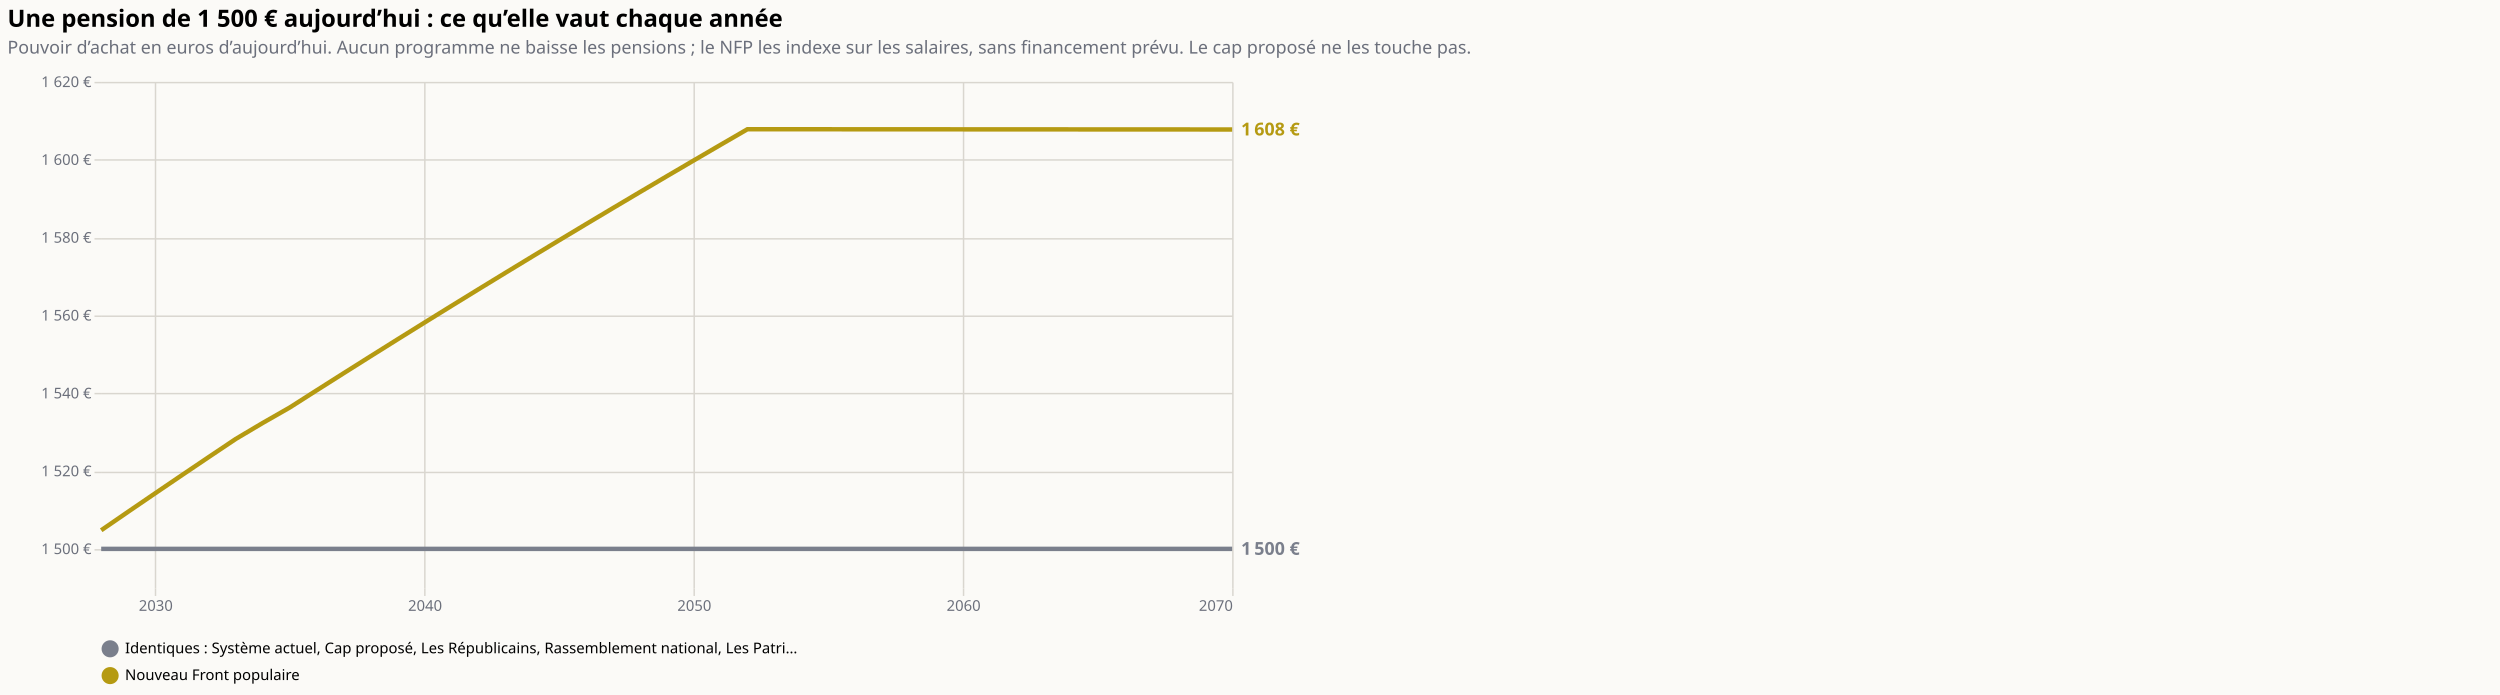
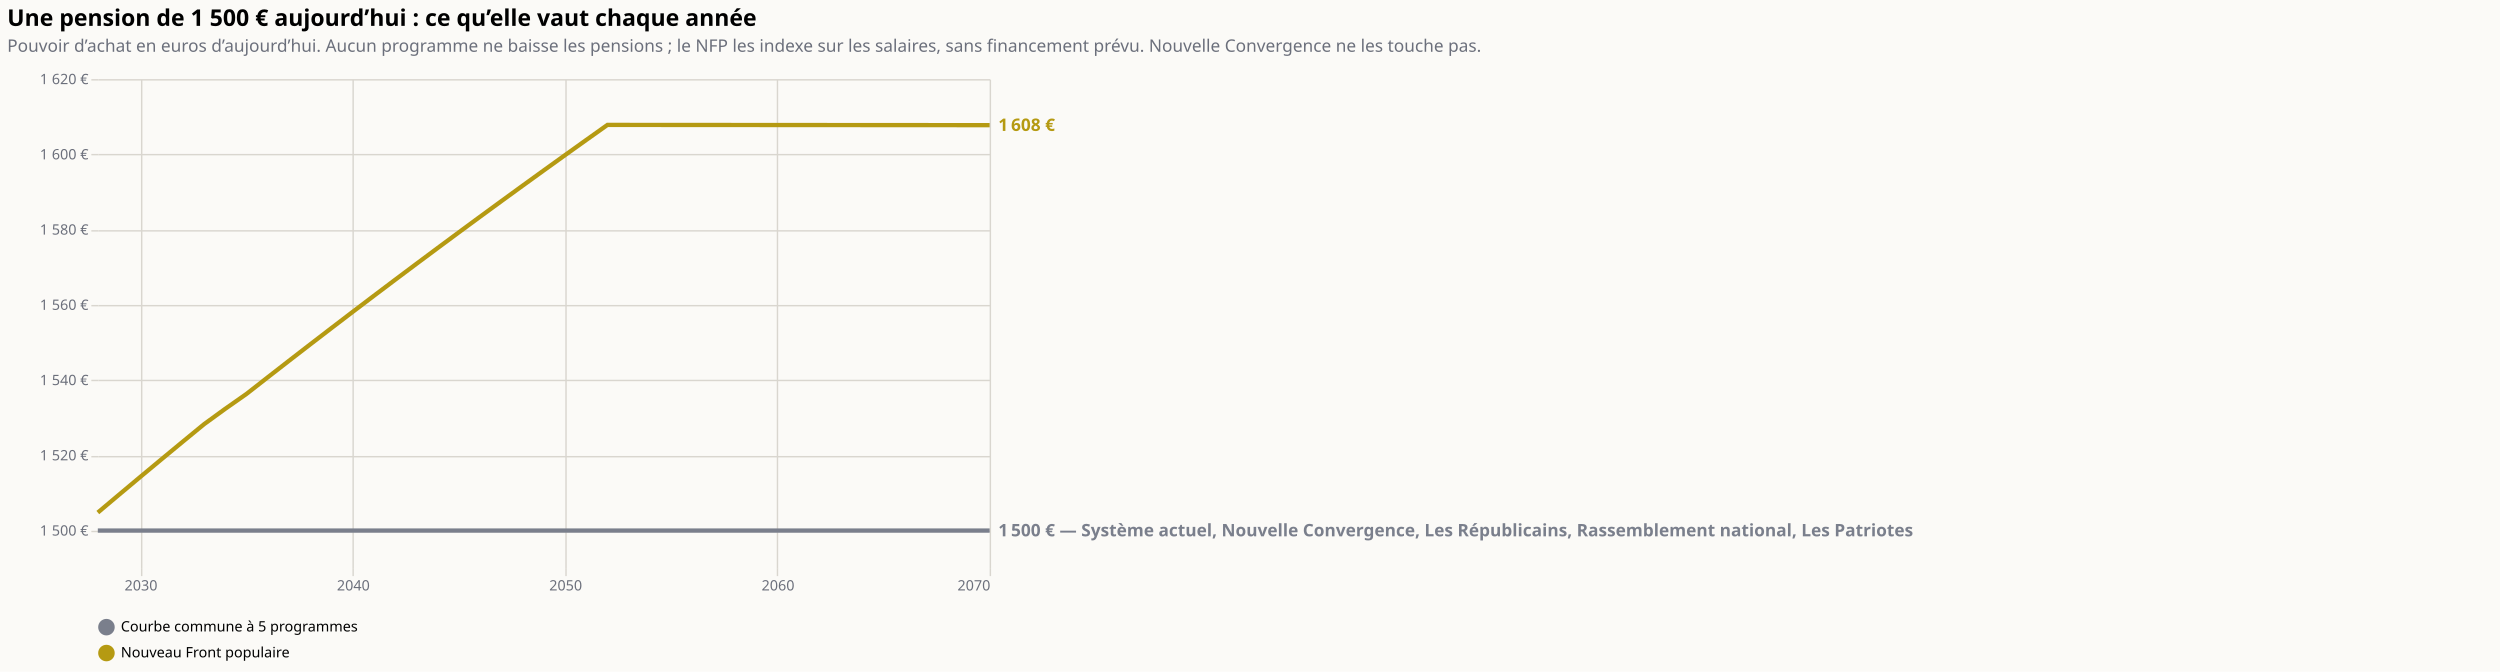
- <svg xmlns="http://www.w3.org/2000/svg" version="1.1" class="marks" width="1680" height="467" viewBox="0 0 1680 467">
-   <rect width="1680" height="467" fill="#fbfaf7" />
+ <svg xmlns="http://www.w3.org/2000/svg" version="1.1" class="marks" width="1738" height="467" viewBox="0 0 1738 467">
+   <rect width="1738" height="467" fill="#fbfaf7" />
  <g fill="none" stroke-miterlimit="4" transform="translate(68,55)">
    <g class="mark-group role-frame root" role="graphics-object" aria-roledescription="group mark container">
      <g transform="translate(0,0)">
-         <path class="background" aria-hidden="true" d="M0,0h760v340h-760Z" />
+         <path class="background" aria-hidden="true" d="M0,0h620v340h-620Z" />
        <g>
          <g class="mark-group role-axis" aria-hidden="true">
            <g transform="translate(0.5,340.5)">
              <path class="background" aria-hidden="true" d="M0,0h0v0h0Z" pointer-events="none" />
              <g>
                <g class="mark-rule role-axis-grid" pointer-events="none">
-                   <line transform="translate(36,-340)" x2="0" y2="340" stroke="#d9d6cf" stroke-width="1" opacity="1" />
-                   <line transform="translate(217,-340)" x2="0" y2="340" stroke="#d9d6cf" stroke-width="1" opacity="1" />
-                   <line transform="translate(398,-340)" x2="0" y2="340" stroke="#d9d6cf" stroke-width="1" opacity="1" />
-                   <line transform="translate(579,-340)" x2="0" y2="340" stroke="#d9d6cf" stroke-width="1" opacity="1" />
-                   <line transform="translate(760,-340)" x2="0" y2="340" stroke="#d9d6cf" stroke-width="1" opacity="1" />
+                   <line transform="translate(30,-340)" x2="0" y2="340" stroke="#d9d6cf" stroke-width="1" opacity="1" />
+                   <line transform="translate(177,-340)" x2="0" y2="340" stroke="#d9d6cf" stroke-width="1" opacity="1" />
+                   <line transform="translate(325,-340)" x2="0" y2="340" stroke="#d9d6cf" stroke-width="1" opacity="1" />
+                   <line transform="translate(472,-340)" x2="0" y2="340" stroke="#d9d6cf" stroke-width="1" opacity="1" />
+                   <line transform="translate(620,-340)" x2="0" y2="340" stroke="#d9d6cf" stroke-width="1" opacity="1" />
                </g>
              </g>
              <path class="foreground" aria-hidden="true" d="" pointer-events="none" display="none" />
            </g>
          </g>
          <g class="mark-group role-axis" aria-hidden="true">
            <g transform="translate(0.5,0.5)">
              <path class="background" aria-hidden="true" d="M0,0h0v0h0Z" pointer-events="none" />
              <g>
                <g class="mark-rule role-axis-grid" pointer-events="none">
-                   <line transform="translate(0,314)" x2="760" y2="0" stroke="#d9d6cf" stroke-width="1" opacity="1" />
-                   <line transform="translate(0,262)" x2="760" y2="0" stroke="#d9d6cf" stroke-width="1" opacity="1" />
-                   <line transform="translate(0,209)" x2="760" y2="0" stroke="#d9d6cf" stroke-width="1" opacity="1" />
-                   <line transform="translate(0,157)" x2="760" y2="0" stroke="#d9d6cf" stroke-width="1" opacity="1" />
-                   <line transform="translate(0,105)" x2="760" y2="0" stroke="#d9d6cf" stroke-width="1" opacity="1" />
-                   <line transform="translate(0,52)" x2="760" y2="0" stroke="#d9d6cf" stroke-width="1" opacity="1" />
-                   <line transform="translate(0,0)" x2="760" y2="0" stroke="#d9d6cf" stroke-width="1" opacity="1" />
+                   <line transform="translate(0,314)" x2="620" y2="0" stroke="#d9d6cf" stroke-width="1" opacity="1" />
+                   <line transform="translate(0,262)" x2="620" y2="0" stroke="#d9d6cf" stroke-width="1" opacity="1" />
+                   <line transform="translate(0,209)" x2="620" y2="0" stroke="#d9d6cf" stroke-width="1" opacity="1" />
+                   <line transform="translate(0,157)" x2="620" y2="0" stroke="#d9d6cf" stroke-width="1" opacity="1" />
+                   <line transform="translate(0,105)" x2="620" y2="0" stroke="#d9d6cf" stroke-width="1" opacity="1" />
+                   <line transform="translate(0,52)" x2="620" y2="0" stroke="#d9d6cf" stroke-width="1" opacity="1" />
+                   <line transform="translate(0,0)" x2="620" y2="0" stroke="#d9d6cf" stroke-width="1" opacity="1" />
                </g>
              </g>
              <path class="foreground" aria-hidden="true" d="" pointer-events="none" display="none" />
            </g>
          </g>
          <g class="mark-group role-axis" role="graphics-symbol" aria-roledescription="axis" aria-label="X-axis for a linear scale with values from 2028 to 2070">
            <g transform="translate(0.5,340.5)">
              <path class="background" aria-hidden="true" d="M0,0h0v0h0Z" pointer-events="none" />
              <g>
                <g class="mark-rule role-axis-tick" pointer-events="none">
-                   <line transform="translate(36,0)" x2="0" y2="5" stroke="#d9d6cf" stroke-width="1" opacity="1" />
-                   <line transform="translate(217,0)" x2="0" y2="5" stroke="#d9d6cf" stroke-width="1" opacity="1" />
-                   <line transform="translate(398,0)" x2="0" y2="5" stroke="#d9d6cf" stroke-width="1" opacity="1" />
-                   <line transform="translate(579,0)" x2="0" y2="5" stroke="#d9d6cf" stroke-width="1" opacity="1" />
-                   <line transform="translate(760,0)" x2="0" y2="5" stroke="#d9d6cf" stroke-width="1" opacity="1" />
+                   <line transform="translate(30,0)" x2="0" y2="5" stroke="#d9d6cf" stroke-width="1" opacity="1" />
+                   <line transform="translate(177,0)" x2="0" y2="5" stroke="#d9d6cf" stroke-width="1" opacity="1" />
+                   <line transform="translate(325,0)" x2="0" y2="5" stroke="#d9d6cf" stroke-width="1" opacity="1" />
+                   <line transform="translate(472,0)" x2="0" y2="5" stroke="#d9d6cf" stroke-width="1" opacity="1" />
+                   <line transform="translate(620,0)" x2="0" y2="5" stroke="#d9d6cf" stroke-width="1" opacity="1" />
                </g>
                <g class="mark-text role-axis-label" pointer-events="none">
-                   <text text-anchor="middle" transform="translate(36.19048,15)" font-family="system-ui, sans-serif" font-size="10px" fill="#6b6f7b" opacity="1">2030</text>
-                   <text text-anchor="middle" transform="translate(217.1429,15)" font-family="system-ui, sans-serif" font-size="10px" fill="#6b6f7b" opacity="1">2040</text>
-                   <text text-anchor="middle" transform="translate(398.0952,15)" font-family="system-ui, sans-serif" font-size="10px" fill="#6b6f7b" opacity="1">2050</text>
-                   <text text-anchor="middle" transform="translate(579.0476,15)" font-family="system-ui, sans-serif" font-size="10px" fill="#6b6f7b" opacity="1">2060</text>
-                   <text text-anchor="end" transform="translate(760,15)" font-family="system-ui, sans-serif" font-size="10px" fill="#6b6f7b" opacity="1">2070</text>
+                   <text text-anchor="middle" transform="translate(29.52381,15)" font-family="system-ui, sans-serif" font-size="10px" fill="#6b6f7b" opacity="1">2030</text>
+                   <text text-anchor="middle" transform="translate(177.1429,15)" font-family="system-ui, sans-serif" font-size="10px" fill="#6b6f7b" opacity="1">2040</text>
+                   <text text-anchor="middle" transform="translate(324.7619,15)" font-family="system-ui, sans-serif" font-size="10px" fill="#6b6f7b" opacity="1">2050</text>
+                   <text text-anchor="middle" transform="translate(472.381,15)" font-family="system-ui, sans-serif" font-size="10px" fill="#6b6f7b" opacity="1">2060</text>
+                   <text text-anchor="end" transform="translate(620,15)" font-family="system-ui, sans-serif" font-size="10px" fill="#6b6f7b" opacity="1">2070</text>
                </g>
              </g>
              <path class="foreground" aria-hidden="true" d="" pointer-events="none" display="none" />
            </g>
          </g>
          <g class="mark-group role-axis" role="graphics-symbol" aria-roledescription="axis" aria-label="Y-axis for a linear scale with values from 1,490 to 1,620">
            <g transform="translate(0.5,0.5)">
              <path class="background" aria-hidden="true" d="M0,0h0v0h0Z" pointer-events="none" />
              <g>
                <g class="mark-rule role-axis-tick" pointer-events="none">
                  <line transform="translate(0,314)" x2="-5" y2="0" stroke="#d9d6cf" stroke-width="1" opacity="1" />
                  <line transform="translate(0,262)" x2="-5" y2="0" stroke="#d9d6cf" stroke-width="1" opacity="1" />
                  <line transform="translate(0,209)" x2="-5" y2="0" stroke="#d9d6cf" stroke-width="1" opacity="1" />
                  <line transform="translate(0,157)" x2="-5" y2="0" stroke="#d9d6cf" stroke-width="1" opacity="1" />
                  <line transform="translate(0,105)" x2="-5" y2="0" stroke="#d9d6cf" stroke-width="1" opacity="1" />
                  <line transform="translate(0,52)" x2="-5" y2="0" stroke="#d9d6cf" stroke-width="1" opacity="1" />
                  <line transform="translate(0,0)" x2="-5" y2="0" stroke="#d9d6cf" stroke-width="1" opacity="1" />
                </g>
                <g class="mark-text role-axis-label" pointer-events="none">
                  <text text-anchor="end" transform="translate(-7,316.8462)" font-family="system-ui, sans-serif" font-size="10px" fill="#6b6f7b" opacity="1">1 500 €</text>
                  <text text-anchor="end" transform="translate(-7,264.5385)" font-family="system-ui, sans-serif" font-size="10px" fill="#6b6f7b" opacity="1">1 520 €</text>
                  <text text-anchor="end" transform="translate(-7,212.2308)" font-family="system-ui, sans-serif" font-size="10px" fill="#6b6f7b" opacity="1">1 540 €</text>
                  <text text-anchor="end" transform="translate(-7,159.9231)" font-family="system-ui, sans-serif" font-size="10px" fill="#6b6f7b" opacity="1">1 560 €</text>
                  <text text-anchor="end" transform="translate(-7,107.6154)" font-family="system-ui, sans-serif" font-size="10px" fill="#6b6f7b" opacity="1">1 580 €</text>
                  <text text-anchor="end" transform="translate(-7,55.30769)" font-family="system-ui, sans-serif" font-size="10px" fill="#6b6f7b" opacity="1">1 600 €</text>
                  <text text-anchor="end" transform="translate(-7,3)" font-family="system-ui, sans-serif" font-size="10px" fill="#6b6f7b" opacity="1">1 620 €</text>
                </g>
              </g>
              <path class="foreground" aria-hidden="true" d="" pointer-events="none" display="none" />
            </g>
          </g>
          <g class="mark-group role-scope layer_0_pathgroup" role="graphics-object" aria-roledescription="group mark container">
            <g transform="translate(0,0)">
-               <path class="background" aria-hidden="true" d="M0,0h760v340h-760Z" />
+               <path class="background" aria-hidden="true" d="M0,0h620v340h-620Z" />
              <g>
                <g class="mark-line role-mark layer_0_marks" role="graphics-object" aria-roledescription="line mark container">
-                   <path aria-label="annee: 2028; valeur: 1500; programme: Identiques : Système actuel, Cap proposé, Les Républicains, Rassemblement national, Les Patriotes" role="graphics-symbol" aria-roledescription="line mark" d="M0,313.846L18.095,313.846L36.19,313.846L54.286,313.846L72.381,313.846L90.476,313.846L108.571,313.846L126.667,313.846L144.762,313.846L162.857,313.846L180.952,313.846L199.048,313.846L217.143,313.846L235.238,313.846L253.333,313.846L271.429,313.846L289.524,313.846L307.619,313.846L325.714,313.846L343.81,313.846L361.905,313.846L380,313.846L398.095,313.846L416.19,313.846L434.286,313.846L452.381,313.846L470.476,313.846L488.571,313.846L506.667,313.846L524.762,313.846L542.857,313.846L560.952,313.846L579.048,313.846L597.143,313.846L615.238,313.846L633.333,313.846L651.429,313.846L669.524,313.846L687.619,313.846L705.714,313.846L723.81,313.846L741.905,313.846L760,313.846" stroke="#7a7f8c" stroke-width="3" />
+                   <path aria-label="annee: 2028; valeur: 1500; programme: Courbe commune à 5 programmes" role="graphics-symbol" aria-roledescription="line mark" d="M0,313.846L14.762,313.846L29.524,313.846L44.286,313.846L59.048,313.846L73.81,313.846L88.571,313.846L103.333,313.846L118.095,313.846L132.857,313.846L147.619,313.846L162.381,313.846L177.143,313.846L191.905,313.846L206.667,313.846L221.429,313.846L236.19,313.846L250.952,313.846L265.714,313.846L280.476,313.846L295.238,313.846L310,313.846L324.762,313.846L339.524,313.846L354.286,313.846L369.048,313.846L383.81,313.846L398.571,313.846L413.333,313.846L428.095,313.846L442.857,313.846L457.619,313.846L472.381,313.846L487.143,313.846L501.905,313.846L516.667,313.846L531.429,313.846L546.19,313.846L560.952,313.846L575.714,313.846L590.476,313.846L605.238,313.846L620,313.846" stroke="#7a7f8c" stroke-width="3" />
                </g>
              </g>
              <path class="foreground" aria-hidden="true" d="" display="none" />
            </g>
            <g transform="translate(0,0)">
-               <path class="background" aria-hidden="true" d="M0,0h760v340h-760Z" />
+               <path class="background" aria-hidden="true" d="M0,0h620v340h-620Z" />
              <g>
                <g class="mark-line role-mark layer_0_marks" role="graphics-object" aria-roledescription="line mark container">
-                   <path aria-label="annee: 2028; valeur: 1504.784689; programme: Nouveau Front populaire" role="graphics-symbol" aria-roledescription="line mark" d="M0,301.332L18.095,288.898L36.19,276.543L54.286,264.265L72.381,252.065L90.476,239.942L108.571,229.21L126.667,218.869L144.762,207.324L162.857,195.849L180.952,184.445L199.048,173.11L217.143,161.843L235.238,150.648L253.333,139.521L271.429,128.461L289.524,117.468L307.619,106.541L325.714,95.68L343.81,84.883L361.905,74.151L380,63.483L398.095,52.878L416.19,42.326L434.286,31.836L452.381,31.846L470.476,31.856L488.571,31.865L506.667,31.875L524.762,31.885L542.857,31.895L560.952,31.905L579.048,31.915L597.143,31.925L615.238,31.935L633.333,31.945L651.429,31.955L669.524,31.965L687.619,31.975L705.714,31.985L723.81,31.996L741.905,32.006L760,32.016" stroke="#b59a12" stroke-width="3" />
+                   <path aria-label="annee: 2028; valeur: 1504.784689; programme: Nouveau Front populaire" role="graphics-symbol" aria-roledescription="line mark" d="M0,301.332L14.762,288.898L29.524,276.543L44.286,264.265L59.048,252.065L73.81,239.942L88.571,229.21L103.333,218.869L118.095,207.324L132.857,195.849L147.619,184.445L162.381,173.11L177.143,161.843L191.905,150.648L206.667,139.521L221.429,128.461L236.19,117.468L250.952,106.541L265.714,95.68L280.476,84.883L295.238,74.151L310,63.483L324.762,52.878L339.524,42.326L354.286,31.836L369.048,31.846L383.81,31.856L398.571,31.865L413.333,31.875L428.095,31.885L442.857,31.895L457.619,31.905L472.381,31.915L487.143,31.925L501.905,31.935L516.667,31.945L531.429,31.955L546.19,31.965L560.952,31.975L575.714,31.985L590.476,31.996L605.238,32.006L620,32.016" stroke="#b59a12" stroke-width="3" />
                </g>
              </g>
              <path class="foreground" aria-hidden="true" d="" display="none" />
            </g>
          </g>
          <g class="mark-text role-mark layer_1_marks" role="graphics-object" aria-roledescription="text mark container">
-             <text aria-label="annee: 2070; valeur: 1500; programme: Identiques : Système actuel, Cap proposé, Les Républicains, Rassemblement national, Les Patriotes; etiquette: 1 500 €" role="graphics-symbol" aria-roledescription="text mark" text-anchor="start" transform="translate(766,317.8462)" font-family="system-ui, sans-serif" font-size="12px" font-weight="bold" fill="#7a7f8c">1 500 €</text>
-             <text aria-label="annee: 2070; valeur: 1607.75862069; programme: Nouveau Front populaire; etiquette: 1 608 €" role="graphics-symbol" aria-roledescription="text mark" text-anchor="start" transform="translate(766,36.01592)" font-family="system-ui, sans-serif" font-size="12px" font-weight="bold" fill="#b59a12">1 608 €</text>
+             <text aria-label="annee: 2070; valeur: 1500; programme: Courbe commune à 5 programmes; etiquette: 1 500 € — Système actuel, Nouvelle Convergence, Les Républicains, Rassemblement national, Les Patriotes" role="graphics-symbol" aria-roledescription="text mark" text-anchor="start" transform="translate(626,317.8462)" font-family="system-ui, sans-serif" font-size="12px" font-weight="bold" fill="#7a7f8c">1 500 € — Système actuel, Nouvelle Convergence, Les Républicains, Rassemblement national, Les Patriotes</text>
+             <text aria-label="annee: 2070; valeur: 1607.75862069; programme: Nouveau Front populaire; etiquette: 1 608 €" role="graphics-symbol" aria-roledescription="text mark" text-anchor="start" transform="translate(626,36.01592)" font-family="system-ui, sans-serif" font-size="12px" font-weight="bold" fill="#b59a12">1 608 €</text>
          </g>
-           <g class="mark-group role-legend" role="graphics-symbol" aria-roledescription="legend" aria-label="Symbol legend for fill color and stroke color with 2 values: Identiques : Système actuel, Cap proposé, Les Républicains, Rassemblement national, Les Patriotes, Nouveau Front populaire">
+           <g class="mark-group role-legend" role="graphics-symbol" aria-roledescription="legend" aria-label="Symbol legend for fill color and stroke color with 2 values: Courbe commune à 5 programmes, Nouveau Front populaire">
            <g transform="translate(0,375)">
-               <path class="background" aria-hidden="true" d="M0,0h768v32h-768Z" pointer-events="none" />
+               <path class="background" aria-hidden="true" d="M0,0h248v32h-248Z" pointer-events="none" />
              <g>
                <g class="mark-group role-legend-entry">
                  <g transform="translate(0,0)">
                    <path class="background" aria-hidden="true" d="M0,0h0v0h0Z" pointer-events="none" />
                    <g>
                      <g class="mark-group role-scope" role="graphics-object" aria-roledescription="group mark container">
                        <g transform="translate(0,0)">
-                           <path class="background" aria-hidden="true" d="M0,0h768v14h-768Z" pointer-events="none" opacity="1" />
+                           <path class="background" aria-hidden="true" d="M0,0h248v14h-248Z" pointer-events="none" opacity="1" />
                          <g>
                            <g class="mark-symbol role-legend-symbol" pointer-events="none">
                              <path transform="translate(6,6)" d="M5,0A5,5,0,1,1,-5,0A5,5,0,1,1,5,0" fill="#7a7f8c" stroke="#7a7f8c" stroke-width="1.5" opacity="1" />
                            </g>
                            <g class="mark-text role-legend-label" pointer-events="none">
-                               <text text-anchor="start" transform="translate(16,9)" font-family="system-ui, sans-serif" font-size="10px" fill="#000" opacity="1">Identiques : Système actuel, Cap proposé, Les Républicains, Rassemblement national, Les Patri…</text>
+                               <text text-anchor="start" transform="translate(16,9)" font-family="system-ui, sans-serif" font-size="10px" fill="#000" opacity="1">Courbe commune à 5 programmes</text>
                            </g>
                          </g>
                          <path class="foreground" aria-hidden="true" d="" pointer-events="none" display="none" />
                        </g>
                        <g transform="translate(0,18)">
-                           <path class="background" aria-hidden="true" d="M0,0h768v14h-768Z" pointer-events="none" opacity="1" />
+                           <path class="background" aria-hidden="true" d="M0,0h248v14h-248Z" pointer-events="none" opacity="1" />
                          <g>
                            <g class="mark-symbol role-legend-symbol" pointer-events="none">
                              <path transform="translate(6,6)" d="M5,0A5,5,0,1,1,-5,0A5,5,0,1,1,5,0" fill="#b59a12" stroke="#b59a12" stroke-width="1.5" opacity="1" />
                            </g>
                            <g class="mark-text role-legend-label" pointer-events="none">
                              <text text-anchor="start" transform="translate(16,9)" font-family="system-ui, sans-serif" font-size="10px" fill="#000" opacity="1">Nouveau Front populaire</text>
                            </g>
                          </g>
                          <path class="foreground" aria-hidden="true" d="" pointer-events="none" display="none" />
                        </g>
                      </g>
                    </g>
                    <path class="foreground" aria-hidden="true" d="" pointer-events="none" display="none" />
                  </g>
                </g>
              </g>
              <path class="foreground" aria-hidden="true" d="" pointer-events="none" display="none" />
            </g>
          </g>
          <g class="mark-group role-title">
            <g transform="translate(-63,-50)">
              <path class="background" aria-hidden="true" d="M0,0h0v0h0Z" pointer-events="none" />
              <g>
                <g class="mark-text role-title-text" role="graphics-symbol" aria-roledescription="title" aria-label="Title text 'Une pension de 1 500 € aujourd’hui : ce qu’elle vaut chaque année'" pointer-events="none">
                  <text text-anchor="start" transform="translate(0,13)" font-family="system-ui, sans-serif" font-size="16px" font-weight="bold" fill="#000" opacity="1">Une pension de 1 500 € aujourd’hui : ce qu’elle vaut chaque année</text>
                </g>
-                 <g class="mark-text role-title-subtitle" role="graphics-symbol" aria-roledescription="subtitle" aria-label="Subtitle text 'Pouvoir d’achat en euros d’aujourd’hui. Aucun programme ne baisse les pensions ; le NFP les indexe sur les salaires, sans financement prévu. Le cap proposé ne les touche pas.'" pointer-events="none">
-                   <text text-anchor="start" transform="translate(0,31)" font-family="system-ui, sans-serif" font-size="12px" fill="#6b6f7b" opacity="1">Pouvoir d’achat en euros d’aujourd’hui. Aucun programme ne baisse les pensions ; le NFP les indexe sur les salaires, sans financement prévu. Le cap proposé ne les touche pas.</text>
+                 <g class="mark-text role-title-subtitle" role="graphics-symbol" aria-roledescription="subtitle" aria-label="Subtitle text 'Pouvoir d’achat en euros d’aujourd’hui. Aucun programme ne baisse les pensions ; le NFP les indexe sur les salaires, sans financement prévu. Nouvelle Convergence ne les touche pas.'" pointer-events="none">
+                   <text text-anchor="start" transform="translate(0,31)" font-family="system-ui, sans-serif" font-size="12px" fill="#6b6f7b" opacity="1">Pouvoir d’achat en euros d’aujourd’hui. Aucun programme ne baisse les pensions ; le NFP les indexe sur les salaires, sans financement prévu. Nouvelle Convergence ne les touche pas.</text>
                </g>
              </g>
              <path class="foreground" aria-hidden="true" d="" pointer-events="none" display="none" />
            </g>
          </g>
        </g>
        <path class="foreground" aria-hidden="true" d="" display="none" />
      </g>
    </g>
  </g>
</svg>
